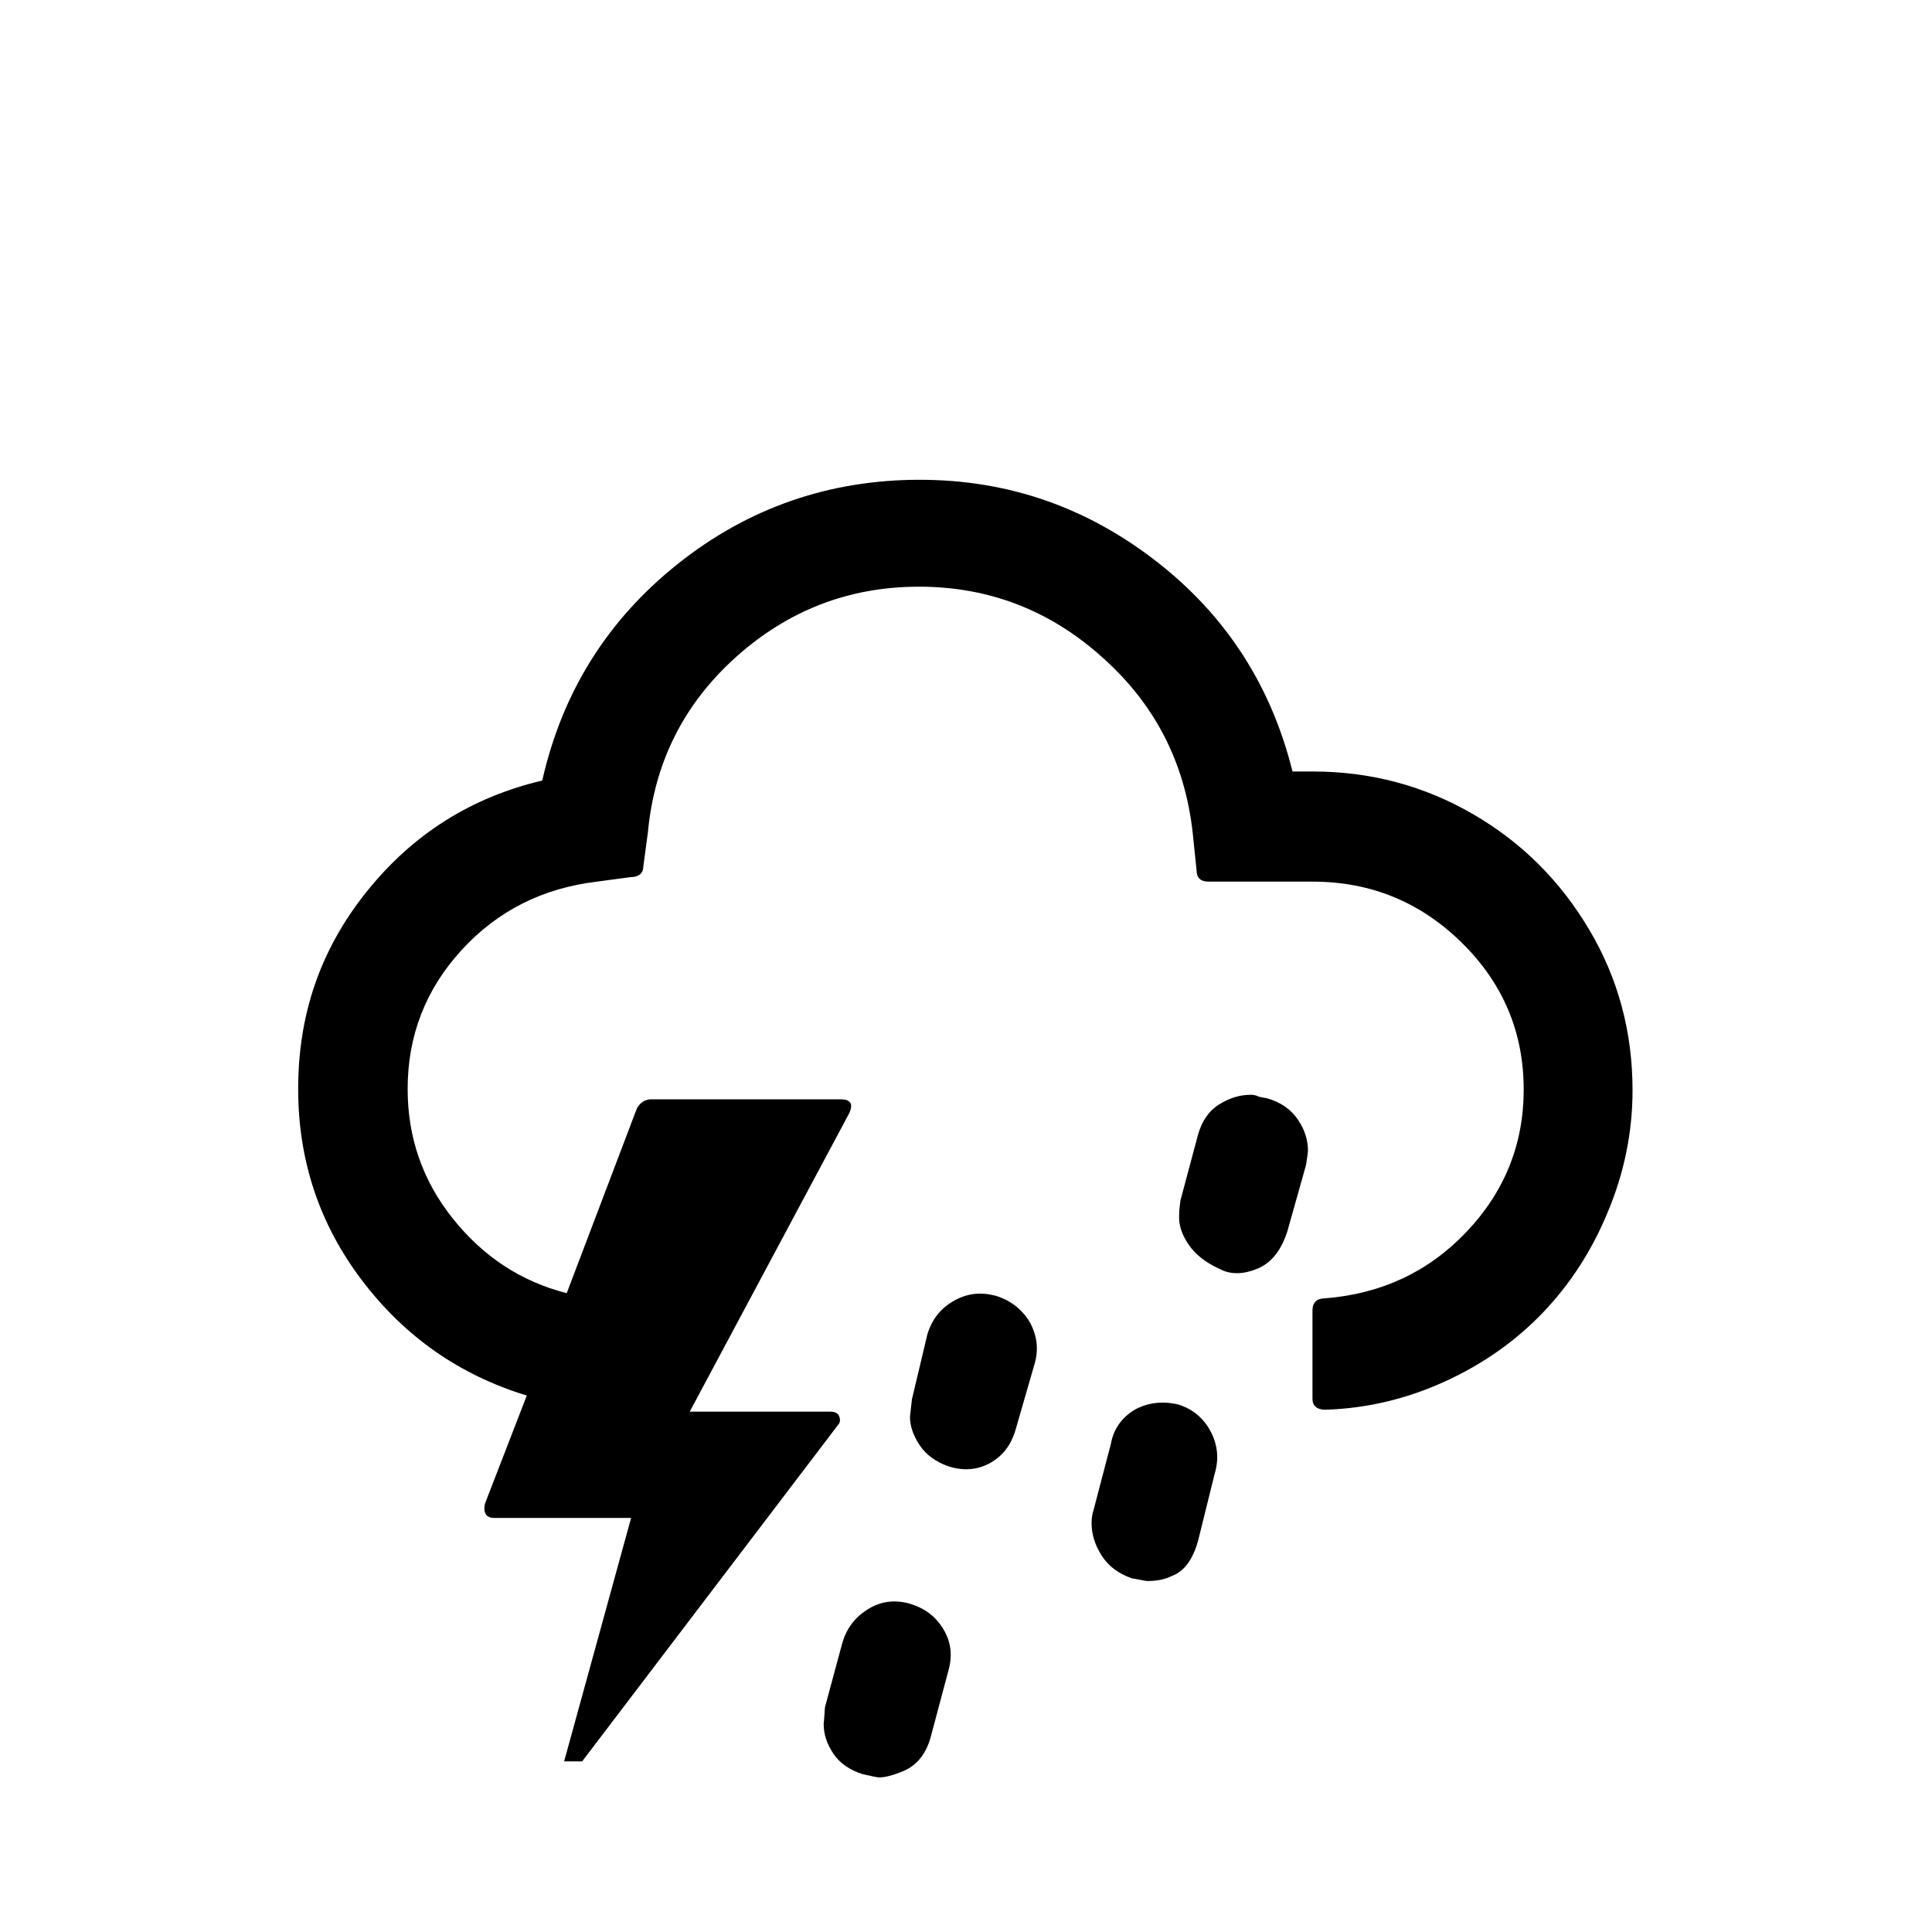
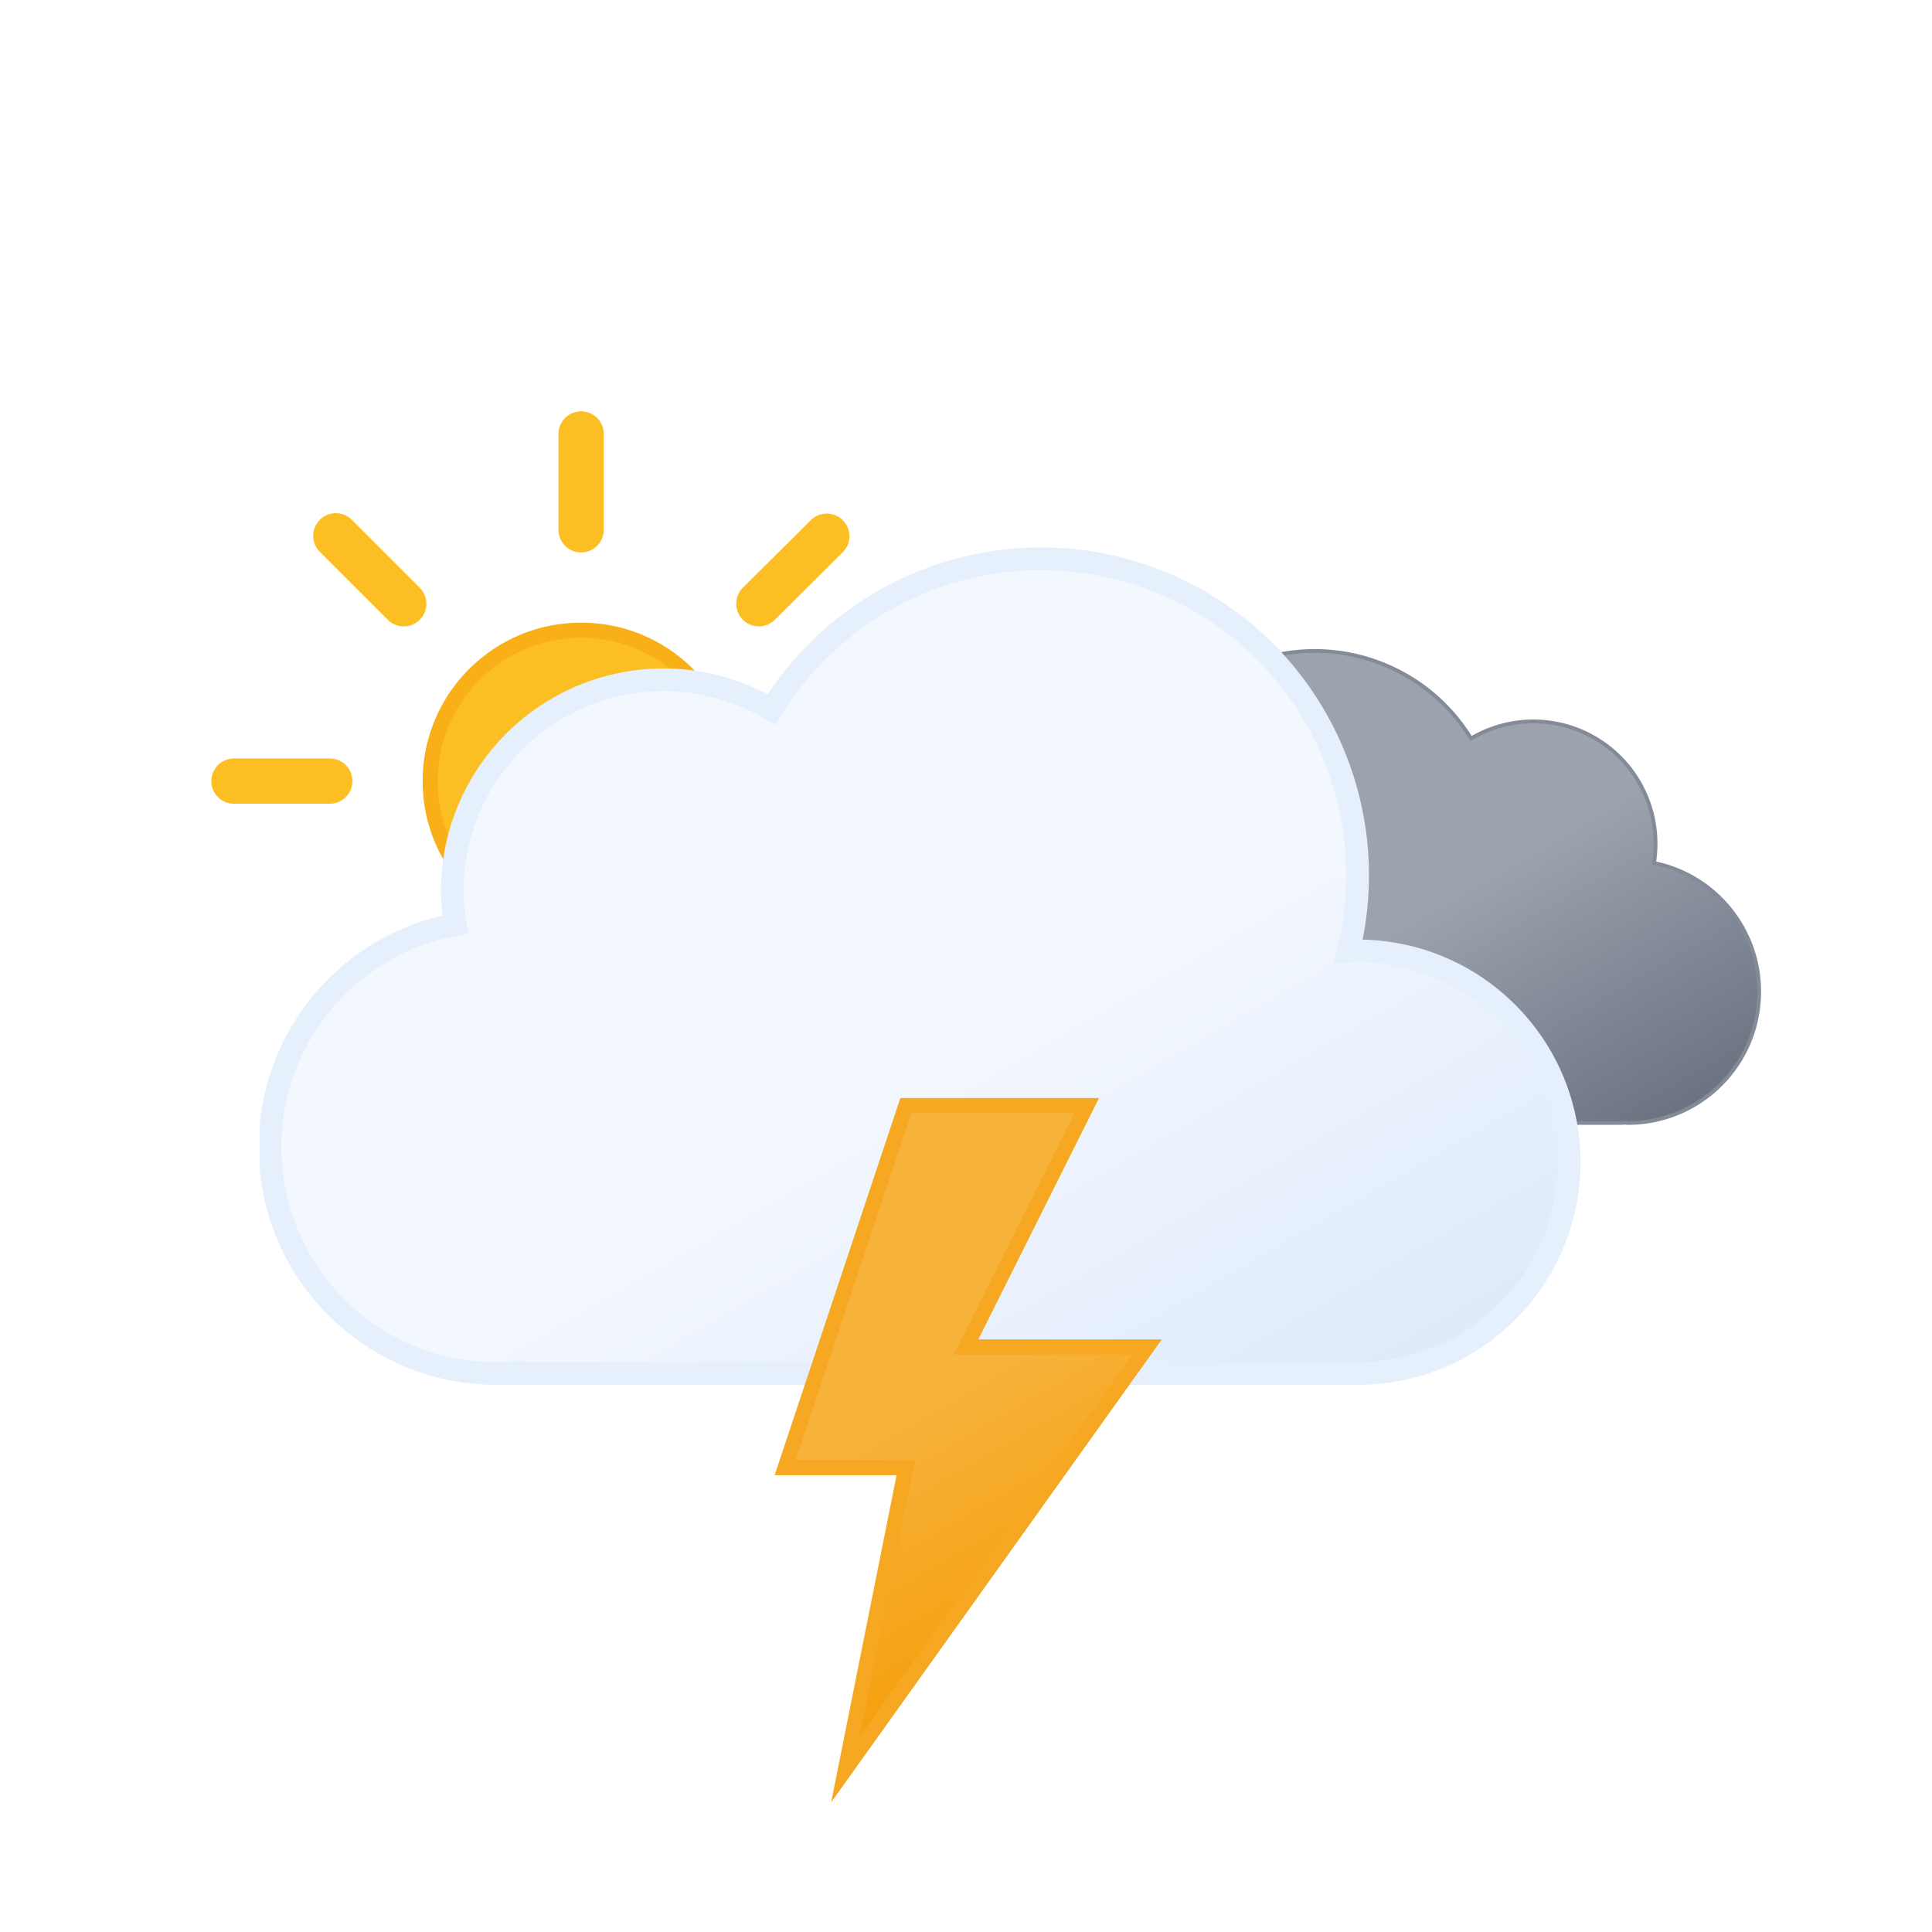
- <svg xmlns="http://www.w3.org/2000/svg" version="1.1" id="Layer_1" x="0px" y="0px" viewBox="0 0 30 30" style="enable-background:new 0 0 30 30;" xml:space="preserve">
-   <path d="M4.63,16.91c0,1.11,0.33,2.1,0.99,2.97s1.51,1.47,2.56,1.79l-0.65,1.68c-0.03,0.14,0.02,0.22,0.14,0.22h2.13l-1.04,3.78  h0.28l3.97-5.22c0.04-0.04,0.04-0.09,0.02-0.14s-0.07-0.07-0.14-0.07h-2.18l2.48-4.64c0.06-0.14,0.02-0.21-0.14-0.21h-2.94  c-0.09,0-0.17,0.05-0.22,0.14L8.8,20.08c-0.71-0.18-1.3-0.57-1.77-1.16c-0.47-0.59-0.7-1.26-0.7-2.01c0-0.83,0.28-1.55,0.84-2.16  s1.26-0.96,2.1-1.06l0.52-0.07c0.13,0,0.2-0.06,0.2-0.17l0.07-0.52c0.1-1.08,0.55-1.99,1.36-2.72c0.81-0.73,1.76-1.1,2.85-1.1  c1.09,0,2.04,0.37,2.85,1.1c0.82,0.73,1.28,1.64,1.4,2.72l0.06,0.58c0,0.12,0.06,0.18,0.19,0.18h1.61c0.91,0,1.68,0.32,2.32,0.95  c0.64,0.63,0.96,1.39,0.96,2.28c0,0.85-0.3,1.59-0.89,2.21c-0.59,0.62-1.32,0.96-2.19,1.03c-0.13,0-0.2,0.06-0.2,0.19v1.37  c0,0.11,0.07,0.17,0.2,0.17c0.65-0.02,1.27-0.17,1.86-0.44c0.59-0.27,1.1-0.63,1.52-1.07c0.42-0.44,0.76-0.96,1.01-1.57  c0.25-0.6,0.38-1.23,0.38-1.88c0-0.9-0.22-1.73-0.67-2.49c-0.45-0.76-1.05-1.36-1.81-1.8c-0.76-0.44-1.59-0.66-2.48-0.66h-0.32  c-0.33-1.33-1.03-2.42-2.11-3.26c-1.08-0.84-2.3-1.27-3.68-1.27c-1.41,0-2.67,0.44-3.76,1.31s-1.79,1.99-2.1,3.36  c-1.1,0.26-2.01,0.83-2.73,1.73S4.63,15.76,4.63,16.91z M12.79,26.77c0,0.16,0.05,0.31,0.15,0.46c0.1,0.15,0.26,0.26,0.46,0.32  c0.14,0.03,0.22,0.05,0.25,0.05c0.09,0,0.21-0.03,0.38-0.1c0.21-0.09,0.35-0.27,0.42-0.52l0.28-1.05c0.06-0.22,0.04-0.43-0.08-0.63  s-0.29-0.33-0.53-0.4c-0.22-0.06-0.43-0.04-0.63,0.08c-0.2,0.12-0.34,0.29-0.41,0.53l-0.27,1C12.8,26.68,12.79,26.77,12.79,26.77z   M14.13,22c0,0.14,0.05,0.29,0.15,0.44c0.1,0.15,0.25,0.26,0.45,0.33c0.22,0.07,0.44,0.06,0.64-0.05s0.33-0.28,0.4-0.52l0.3-1.04  c0.06-0.22,0.03-0.43-0.08-0.63c-0.12-0.2-0.3-0.34-0.53-0.41c-0.23-0.06-0.44-0.04-0.65,0.08s-0.34,0.29-0.41,0.52l-0.24,1.01  C14.14,21.9,14.13,21.99,14.13,22z M16.95,23.65c0,0.17,0.05,0.34,0.16,0.51c0.11,0.17,0.27,0.28,0.47,0.35  c0.02,0,0.06,0.01,0.12,0.02c0.05,0.01,0.09,0.02,0.12,0.02c0.13,0,0.26-0.02,0.38-0.08c0.19-0.07,0.33-0.26,0.41-0.57l0.25-1.01  c0.07-0.23,0.05-0.45-0.06-0.66c-0.11-0.21-0.28-0.35-0.5-0.42c-0.25-0.06-0.48-0.03-0.68,0.08c-0.2,0.12-0.33,0.3-0.37,0.53  l-0.27,1.03C16.96,23.51,16.95,23.58,16.95,23.65z M18.31,18.86c-0.01,0.16,0.04,0.31,0.15,0.47c0.11,0.16,0.27,0.28,0.49,0.38  c0.08,0.04,0.16,0.06,0.26,0.06c0.11,0,0.22-0.03,0.34-0.08c0.21-0.1,0.35-0.29,0.44-0.57l0.29-1.03c0.02-0.13,0.03-0.2,0.03-0.22  c0-0.17-0.05-0.33-0.16-0.49s-0.27-0.27-0.49-0.33c-0.02,0-0.06-0.01-0.11-0.02C19.49,17,19.45,17,19.42,17  c-0.17,0-0.33,0.05-0.49,0.15c-0.16,0.1-0.27,0.26-0.33,0.48l-0.27,1.01C18.32,18.72,18.31,18.79,18.31,18.86z" />
+ <svg xmlns="http://www.w3.org/2000/svg" xmlns:xlink="http://www.w3.org/1999/xlink" viewBox="0 0 512 512">
+   <defs>
+     <symbol id="f" viewBox="0 0 196 196">
+       <circle cx="98" cy="98" r="40" fill="url(#d)" stroke="#f8af18" stroke-miterlimit="10" stroke-width="4" />
+       <path fill="none" stroke="#fbbf24" stroke-linecap="round" stroke-miterlimit="10" stroke-width="12" d="M98 31.4V6m0 184v-25.4M145.1 51l18-17.9M33 163l18-17.9M51 51 33 33m130.1 130.1-18-18M6 98h25.4M190 98h-25.4">
+         <animateTransform additive="sum" attributeName="transform" dur="6s" repeatCount="indefinite" type="rotate" values="0 98 98; 45 98 98" />
+       </path>
+     </symbol>
+     <symbol id="h" viewBox="0 0 200.3 126.1">
+       <path fill="url(#b)" stroke="#848b98" stroke-miterlimit="10" d="M.5 93.2a32.4 32.4 0 0032.4 32.4h129.8v-.1l2.3.1a34.8 34.8 0 006.5-68.9 32.4 32.4 0 00-48.5-33 48.6 48.6 0 00-88.6 37.1h-1.5A32.4 32.4 0 00.5 93.1Z" />
+     </symbol>
+     <symbol id="i" viewBox="0 0 350 222">
+       <path fill="url(#a)" stroke="#e6effc" stroke-miterlimit="10" stroke-width="6" d="m291 107-2.5.1A83.9 83.9 0 00135.6 43 56 56 0 0051 91a56.6 56.6 0 00.8 9A60 60 0 0063 219l4-.2v.2h224a56 56 0 000-112Z" />
+     </symbol>
+     <symbol id="g" overflow="visible" viewBox="0 0 398 222">
+       <use xlink:href="#h" width="200.3" height="126.1" transform="translate(198 27)">
+         <animateTransform additive="sum" attributeName="transform" dur="6s" repeatCount="indefinite" type="translate" values="-9 0; 9 0; -9 0" />
+       </use>
+       <use xlink:href="#i" width="350" height="222">
+         <animateTransform additive="sum" attributeName="transform" dur="6s" repeatCount="indefinite" type="translate" values="-18 0; 18 0; -18 0" />
+       </use>
+     </symbol>
+     <symbol id="e" overflow="visible" viewBox="0 0 410.8 258">
+       <use xlink:href="#f" width="196" height="196" />
+       <use xlink:href="#g" width="398" height="222" transform="translate(12.84 36)" />
+     </symbol>
+     <symbol id="j" viewBox="0 0 102.7 186.8">
+       <path fill="url(#c)" stroke="#f6a823" stroke-miterlimit="10" stroke-width="4" d="m34.8 2-32 96h32l-16 80 80-112h-48l32-64h-48z">
+         <animate id="x1" attributeName="opacity" begin="0s; x1.end+.67s" dur="1.33s" keyTimes="0; .38; .5; .63; .75; .86; .94; 1" values="1; 1; 0; 1; 0; 1; 0; 1" />
+       </path>
+     </symbol>
+     <linearGradient id="a" x1="99.5" x2="232.6" y1="30.7" y2="261.4" gradientUnits="userSpaceOnUse">
+       <stop offset="0" stop-color="#f3f7fe" />
+       <stop offset=".5" stop-color="#f3f7fe" />
+       <stop offset="1" stop-color="#deeafb" />
+     </linearGradient>
+     <linearGradient id="b" x1="52.7" x2="133.4" y1="9.6" y2="149.3" gradientUnits="userSpaceOnUse">
+       <stop offset="0" stop-color="#9ca3af" />
+       <stop offset=".5" stop-color="#9ca3af" />
+       <stop offset="1" stop-color="#6b7280" />
+     </linearGradient>
+     <linearGradient id="c" x1="8.7" x2="80.9" y1="17.1" y2="142.1" gradientUnits="userSpaceOnUse">
+       <stop offset="0" stop-color="#f7b23b" />
+       <stop offset=".5" stop-color="#f7b23b" />
+       <stop offset="1" stop-color="#f59e0b" />
+     </linearGradient>
+     <linearGradient id="d" x1="78" x2="118" y1="63.4" y2="132.7" gradientUnits="userSpaceOnUse">
+       <stop offset="0" stop-color="#fbbf24" />
+       <stop offset=".5" stop-color="#fbbf24" />
+       <stop offset="1" stop-color="#f59e0b" />
+     </linearGradient>
+   </defs>
+   <use xlink:href="#e" width="410.8" height="258" transform="translate(56 109)" />
+   <use xlink:href="#j" width="102.7" height="186.7" transform="translate(205.23 291)" />
</svg>
